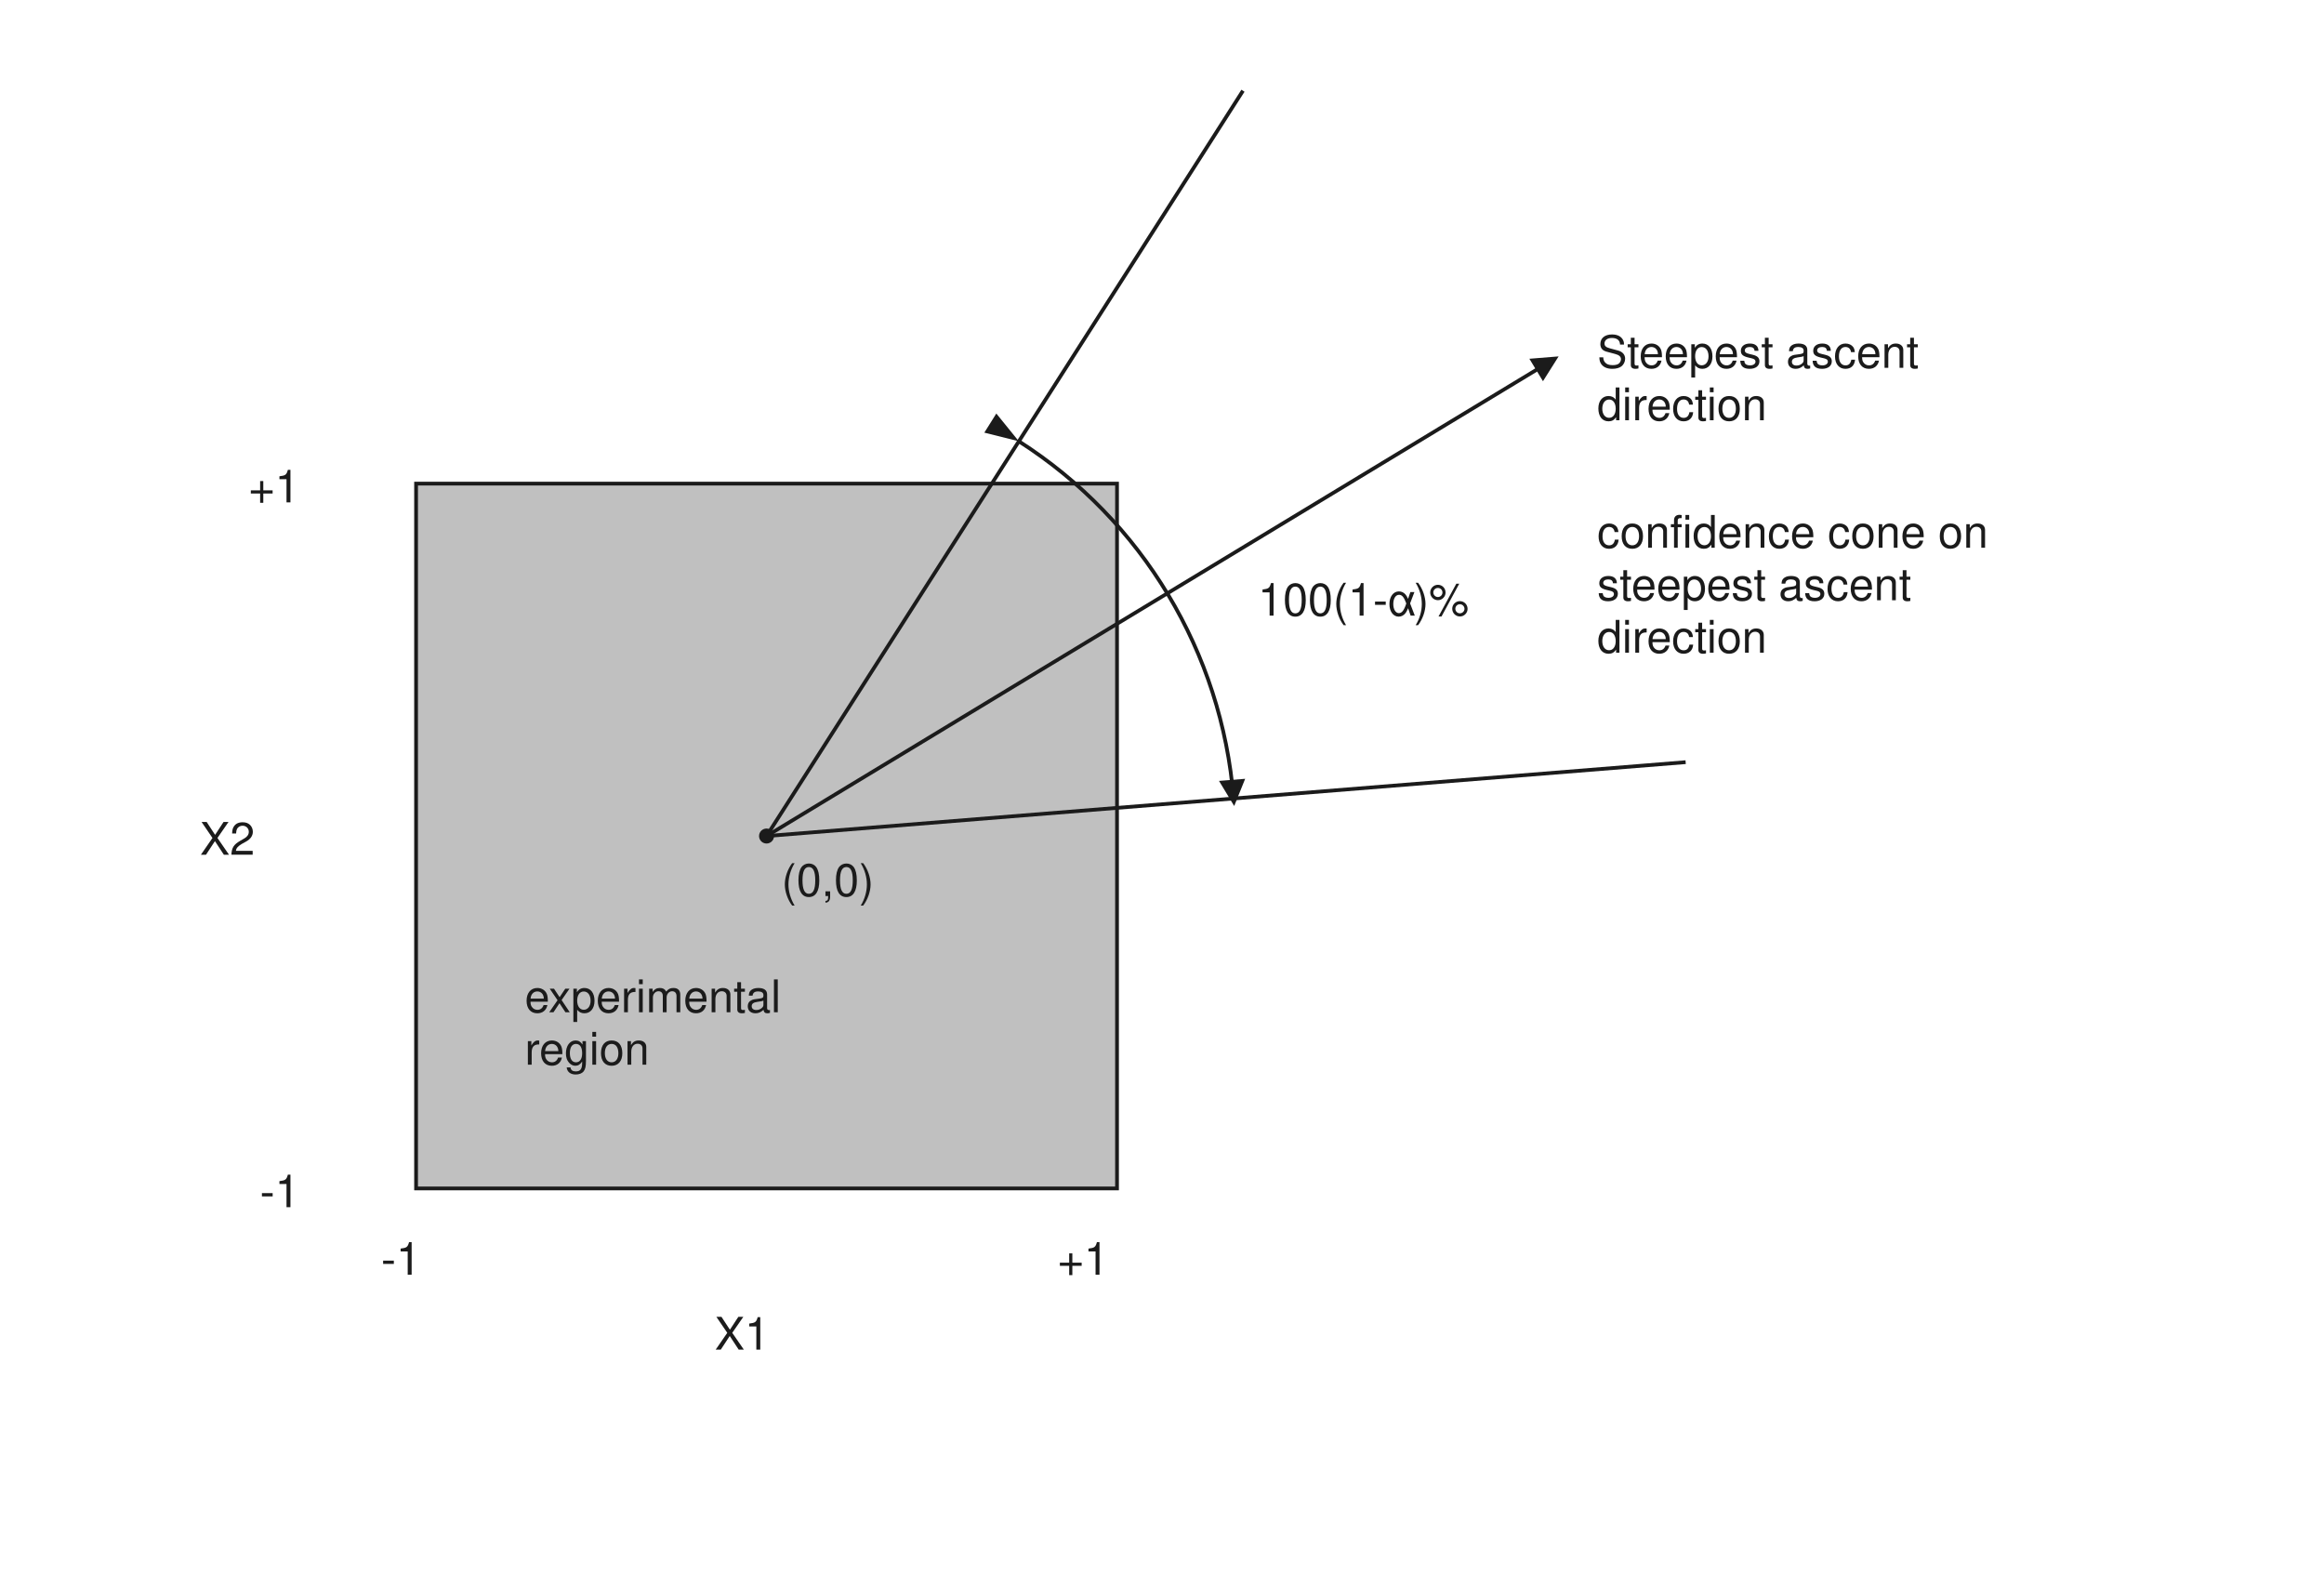
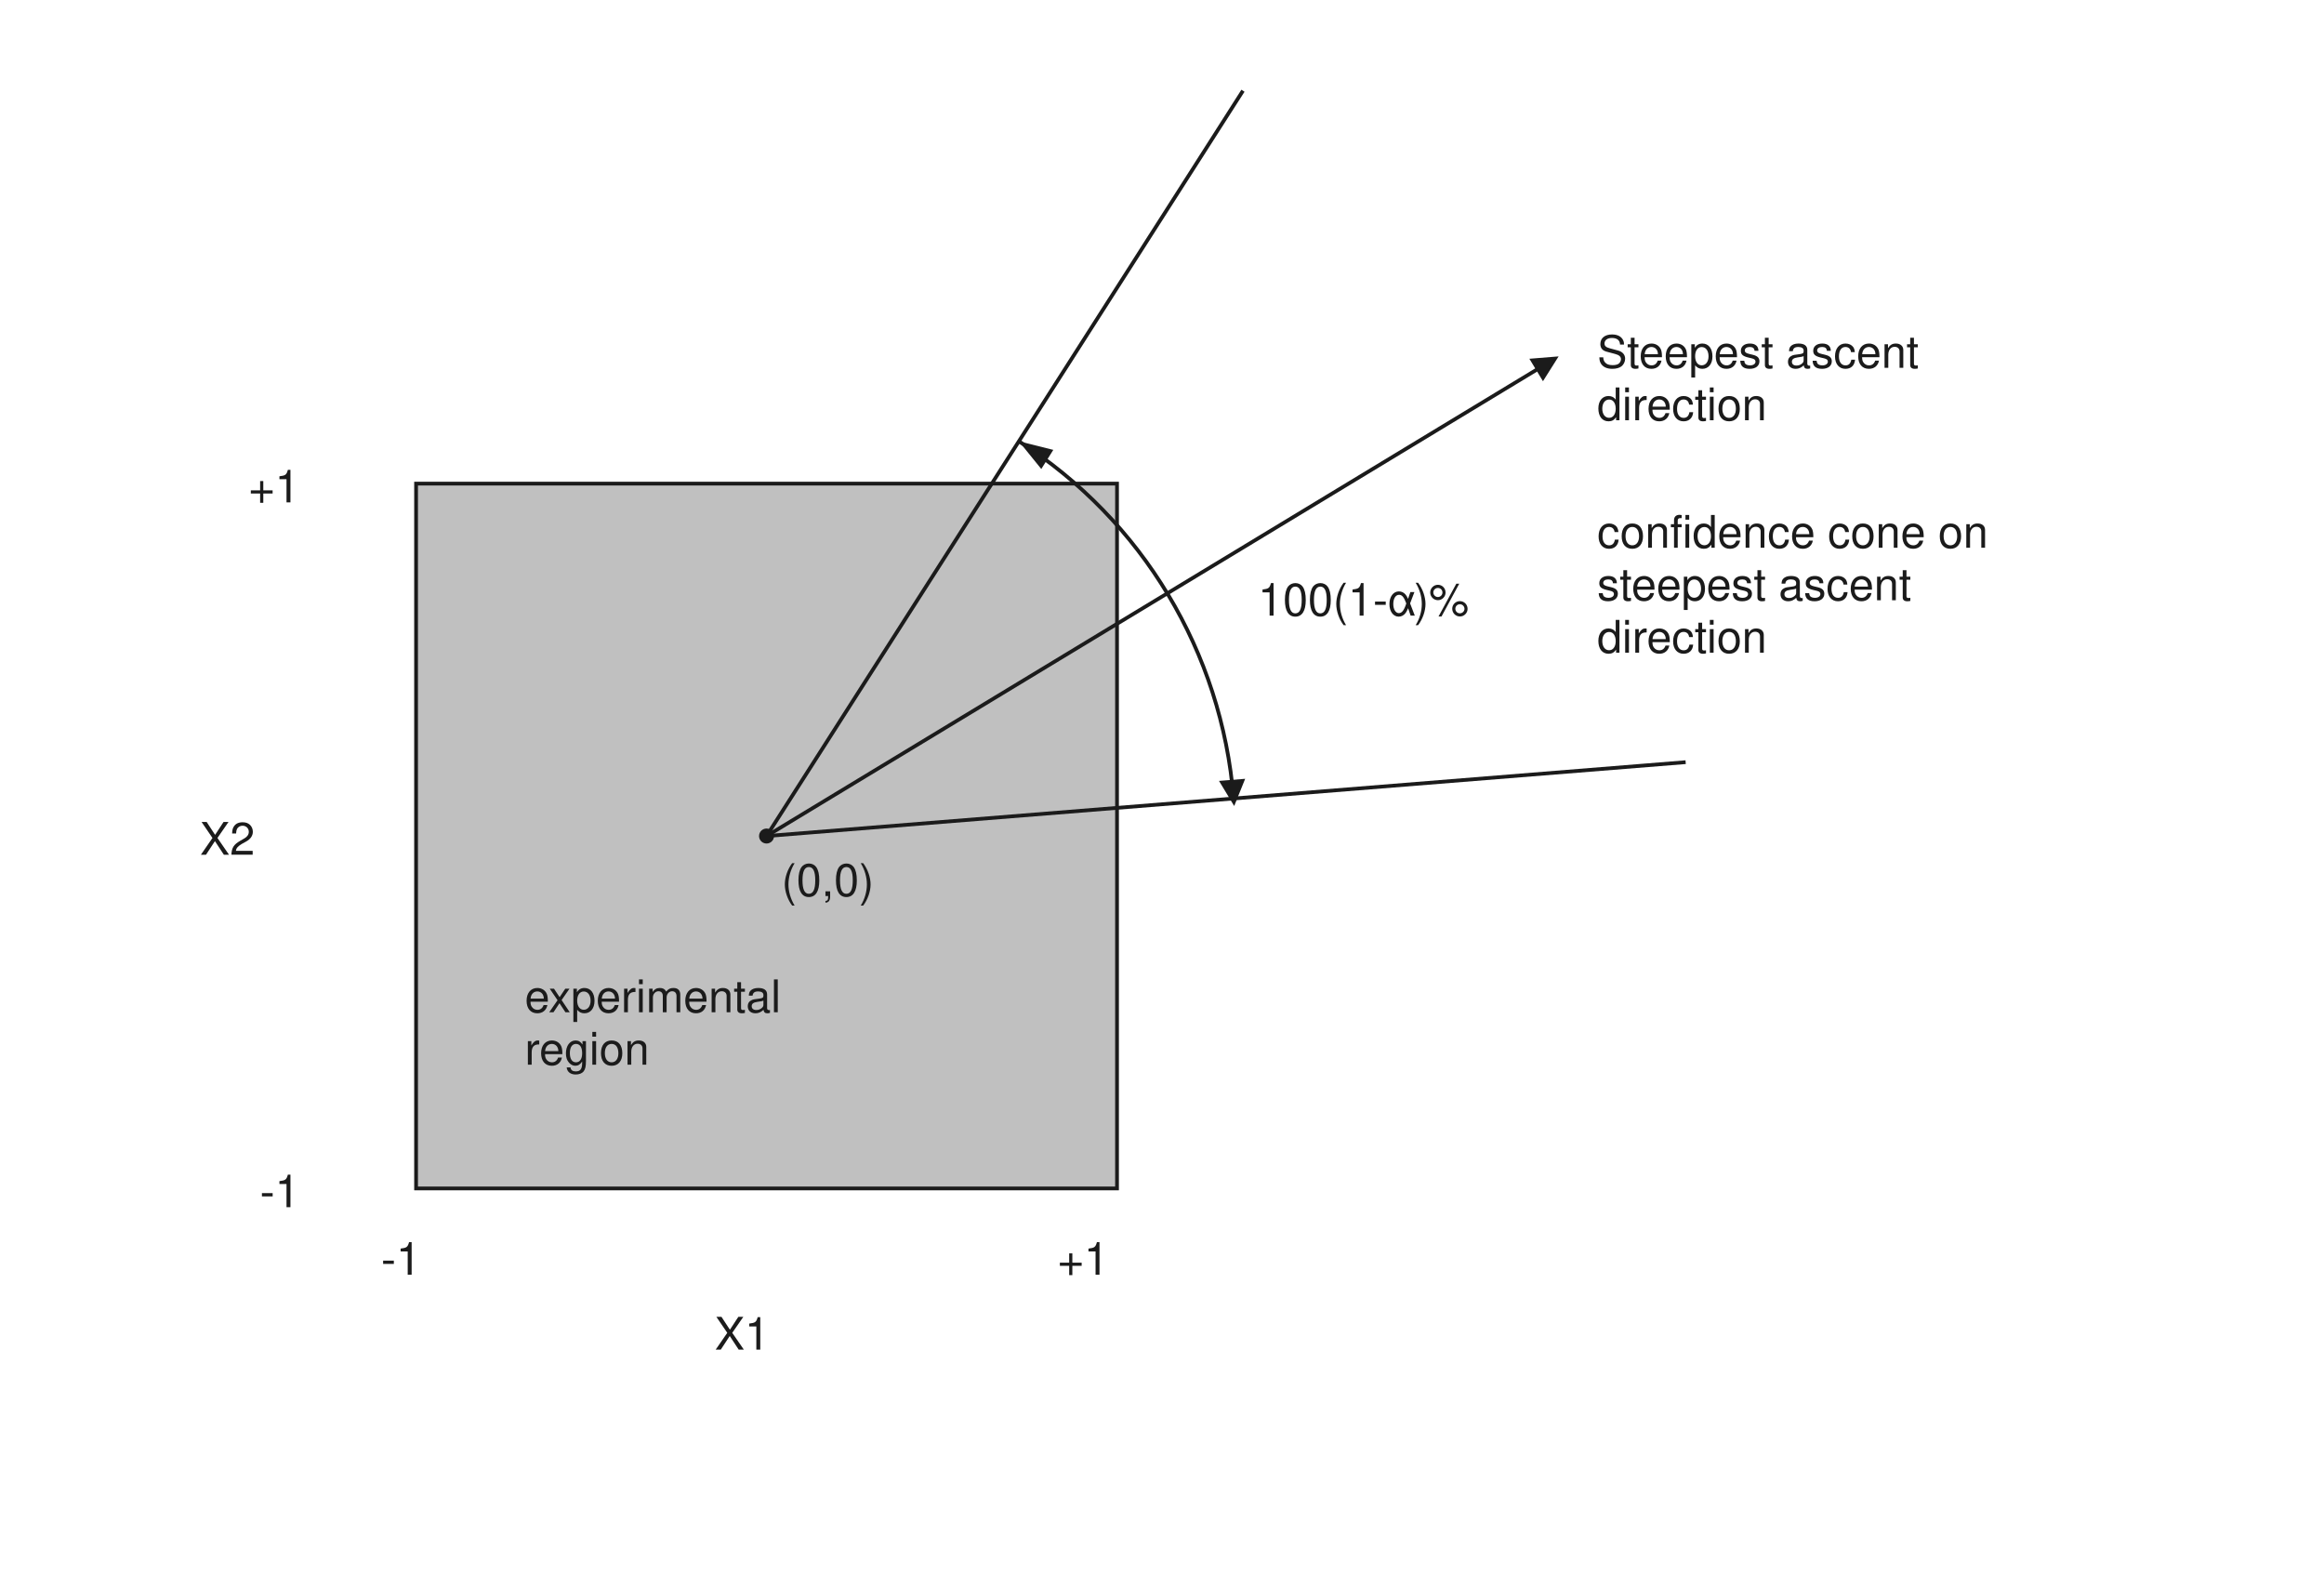
<svg xmlns="http://www.w3.org/2000/svg" viewBox="0 0 620 420" font-family="Helvetica, Arial, sans-serif">
  <style>
    .region { fill: #C0C0C0; stroke: #1B1B1B; stroke-width: 1; }
    .ray { stroke: #1B1B1B; stroke-width: 1; fill: none; }
    .ray-arrow { stroke: #1B1B1B; stroke-width: 1; fill: none; marker-end: url(#arrowhead); }
    .arc { stroke: #1B1B1B; stroke-width: 1; fill: none; marker-end: url(#arrowhead); }
    .arrowhead-poly { fill: #1B1B1B; }
    .lbl { font-size: 12px; fill: #1B1B1B; }
    .axislbl { font-size: 12px; fill: #1B1B1B; }
  </style>
  <defs>
    <marker id="arrowhead" markerWidth="7" markerHeight="7" refX="5" refY="3.5" orient="auto">
      <path d="M0,0 L7,3.5 L0,7 Z" fill="#1B1B1B" />
    </marker>
  </defs>
  <rect class="region" x="111" y="129" width="187" height="188" />
  <line class="ray" x1="204.5" y1="223.0" x2="331.6" y2="24.2" />
  <line class="ray-arrow" x1="204.5" y1="223.0" x2="414.1" y2="96.1" />
  <line class="ray" x1="204.5" y1="223.0" x2="449.7" y2="203.3" />
  <path class="arc" d="M 271.8,117.7 A 125,125 0 0 1 329.1,213.0" />
-   <polygon class="arrowhead-poly" points="271.8,117.7 262.6,115.4 265.8,110.3" />
+   <polygon class="arrowhead-poly" points="271.8,117.7 277.8,125.1 281.0,120.0" />
  <circle cx="204.5" cy="223.0" r="2" fill="#1B1B1B" />
  <text class="lbl" x="208.5" y="239.0">(0,0)</text>
  <text class="lbl" x="140" y="270">experimental</text>
  <text class="lbl" x="140" y="284">region</text>
  <text class="axislbl" x="80" y="134" text-anchor="end">+1</text>
  <text class="axislbl" x="80" y="322" text-anchor="end">-1</text>
  <text class="axislbl" x="68" y="228" text-anchor="end">X2</text>
  <text class="axislbl" x="107" y="340" text-anchor="middle">-1</text>
  <text class="axislbl" x="289" y="340" text-anchor="middle">+1</text>
  <text class="axislbl" x="198" y="360" text-anchor="middle">X1</text>
  <text class="lbl" x="426.1" y="98.1">Steepest ascent</text>
  <text class="lbl" x="426.1" y="112.1">direction</text>
  <text class="lbl" x="335.6" y="164.2">100(1-α)%</text>
  <text class="lbl" x="426.1" y="146.1">confidence cone on</text>
  <text class="lbl" x="426.1" y="160.1">steepest ascent</text>
  <text class="lbl" x="426.1" y="174.1">direction</text>
</svg>
